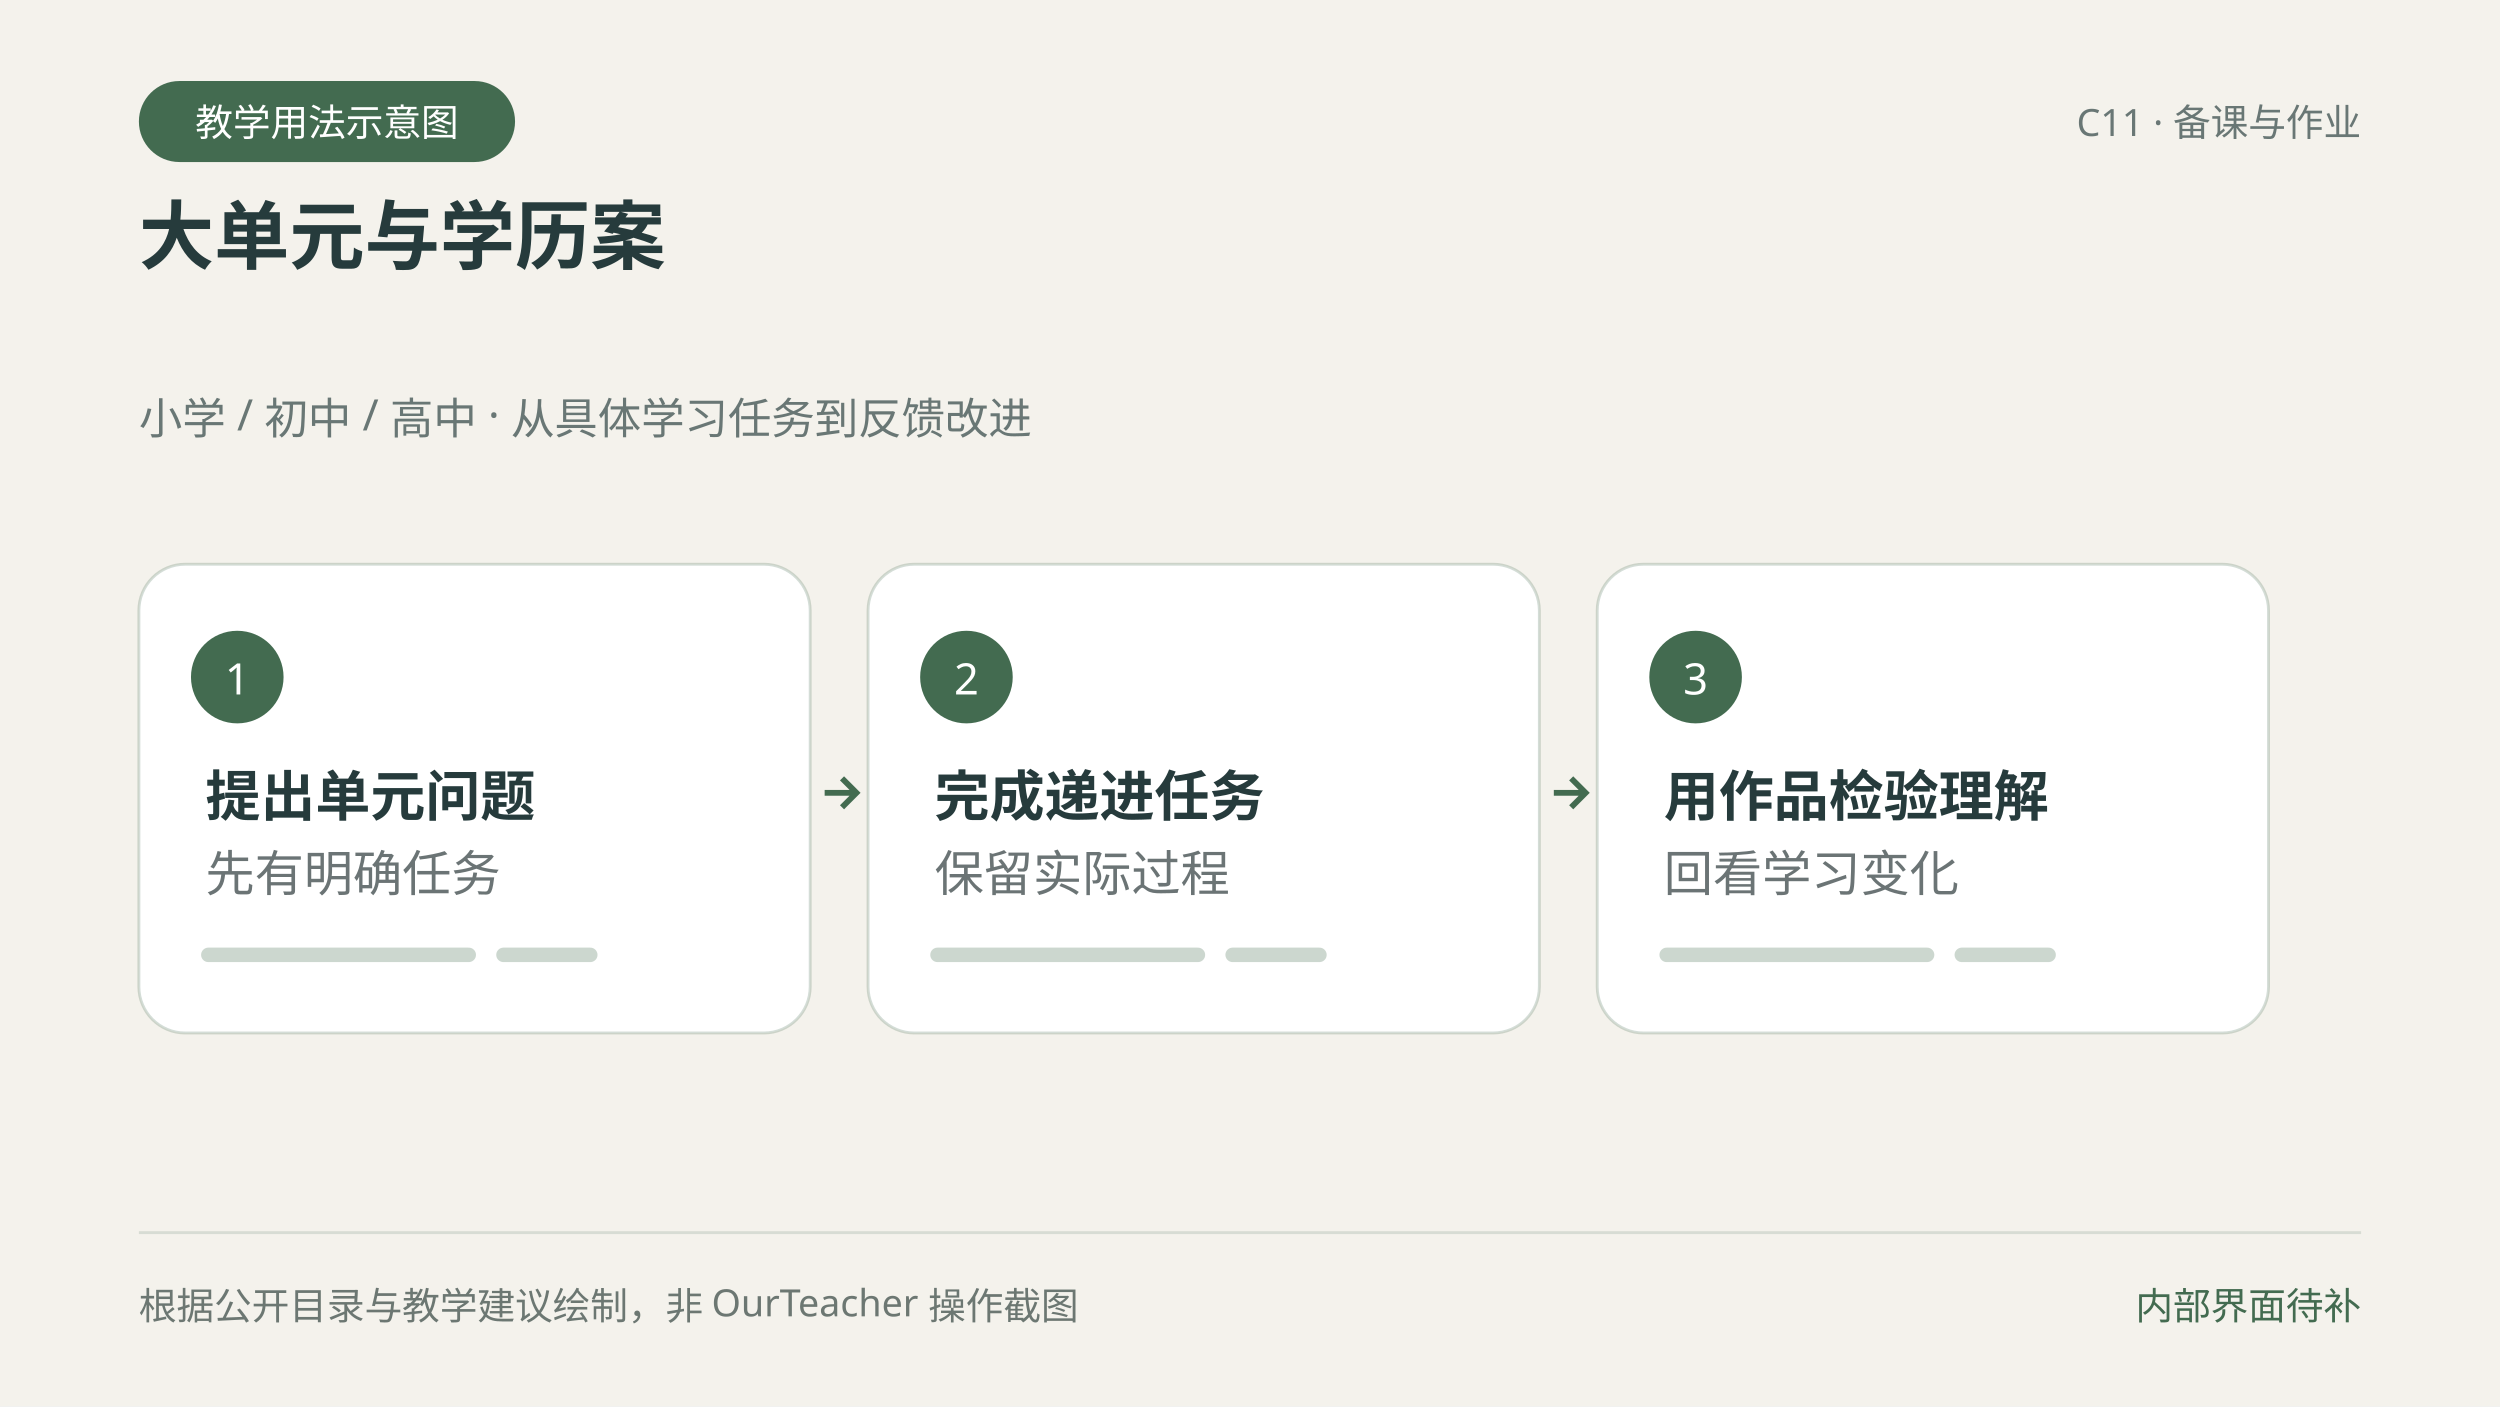
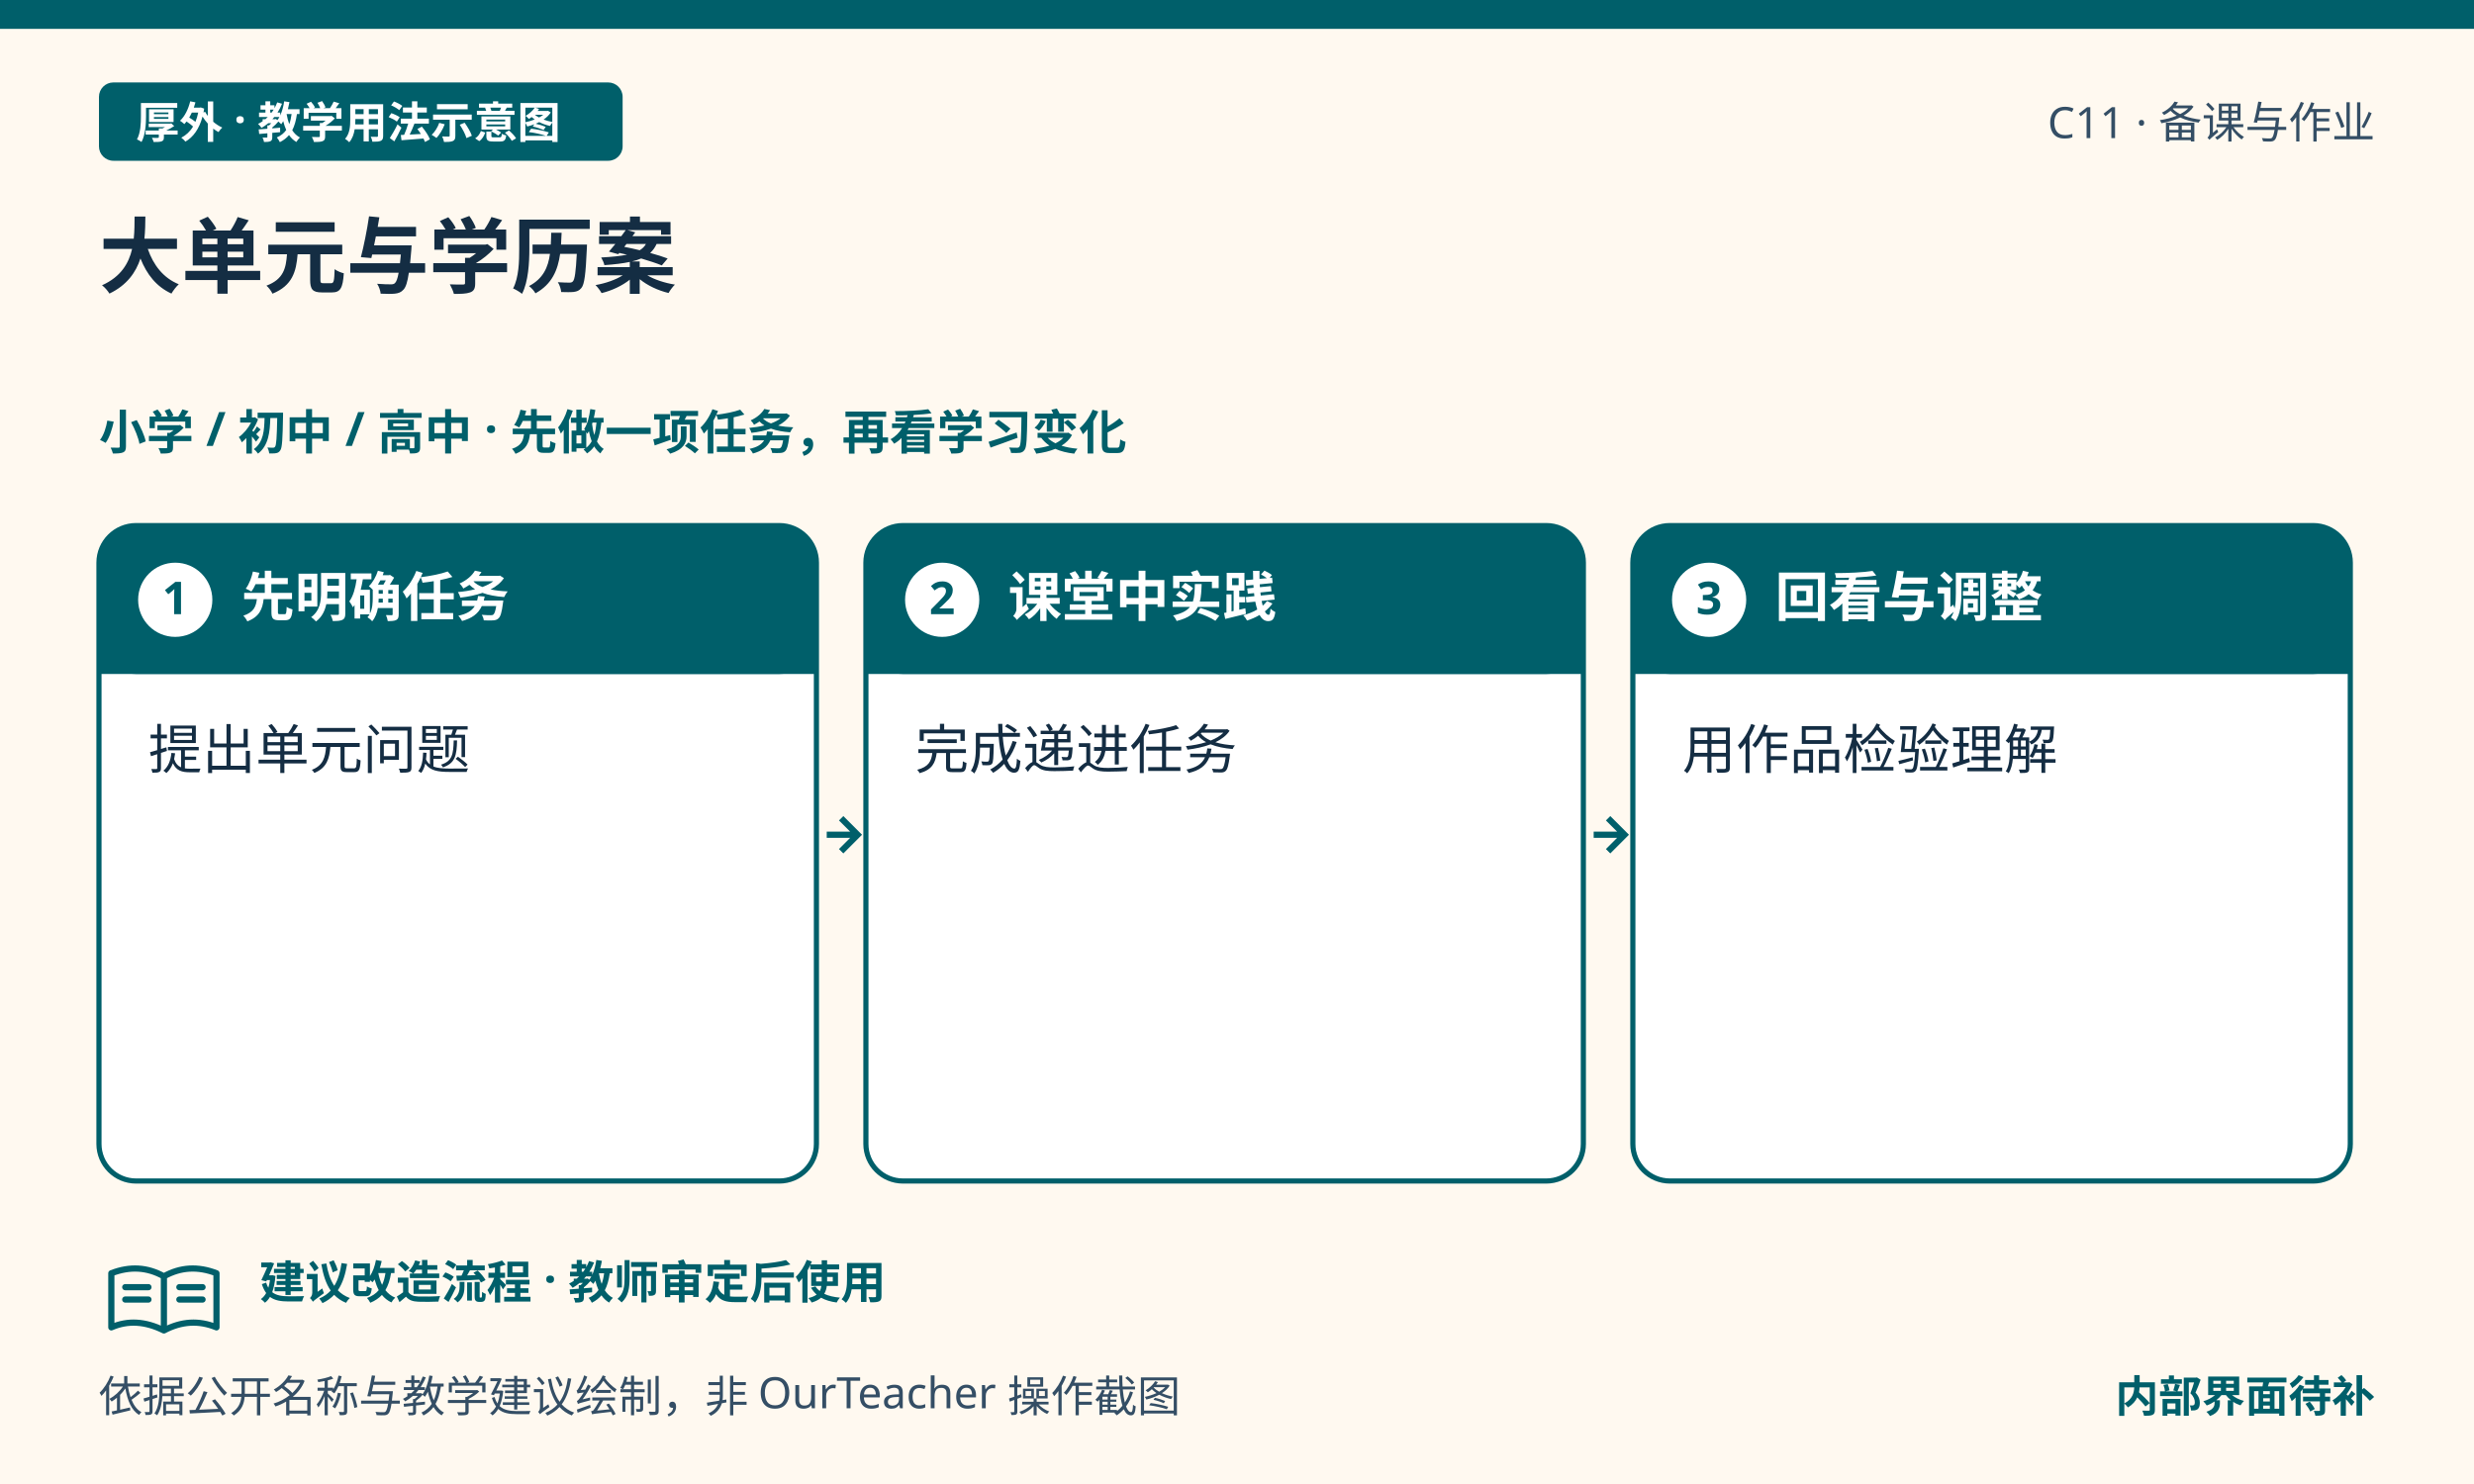
- <svg xmlns="http://www.w3.org/2000/svg" width="864" height="486" viewBox="0 0 864 486" role="img" aria-label="大单元与学历案教学用法示意图">
-   <rect width="864" height="486" fill="#f4f2ec" />
-   <g font-family="Microsoft YaHei" fill="#263b3c">
-     <rect x="48" y="28" width="130" height="28" rx="14" fill="#436b50" />
-     <text x="113" y="47" text-anchor="middle" fill="white" font-size="13">教学用法示意图</text>
-     <text x="816" y="47" text-anchor="end" font-size="13" fill="#697775">C11 · 备课与作业</text>
-     <text x="48" y="91" font-size="26" font-weight="700">大单元与学历案</text>
-     <text x="48" y="150" font-size="15" fill="#697775">小学 / 初中 / 高中 · 从具体学习任务到反馈改进</text>
+ <svg xmlns="http://www.w3.org/2000/svg" width="1200" height="720" viewBox="0 0 1200 720" role="img" aria-label="大单元与学历案：厚外教学用法示意图，非产品截图">
+   <rect width="1200" height="720" fill="#fff9f0" />
+   <rect width="1200" height="14" fill="#005f6a" />
+   <g font-family="Microsoft YaHei" fill="#142d43">
+     <rect x="48" y="40" width="254" height="38" rx="7" fill="#005f6a" />
+     <text x="66" y="67" font-size="21" font-weight="700" fill="white">厚外 · 教学用法示意图</text>
+     <text x="1152" y="67" text-anchor="end" font-size="21" fill="#344e65">C11 · 备课与作业</text>
+     <text x="48" y="139" font-size="40" font-weight="700" fill="#142d43">大单元与学历案</text>
+     <text x="48" y="218" font-size="23" font-weight="700" fill="#005f6a">小学 / 初中 / 高中 · 先做一项任务，再看学习变化</text>
    <g>
-       <rect x="48" y="195" width="232" height="162" rx="16" fill="white" stroke="#436b50" stroke-opacity=".23" />
-       <circle cx="82" cy="234" r="16" fill="#436b50" />
-       <text x="82" y="240" text-anchor="middle" fill="white" font-size="15">1</text>
-       <text x="71" y="282" font-size="19" font-weight="700">提出单元问题</text>
-       <text x="71" y="308" font-size="17" fill="#6b7475">先有明确任务</text>
-       <path d="M 72 330 h 90 m 12 0 h 30" stroke="#436b50" stroke-opacity=".27" stroke-width="5" stroke-linecap="round" />
+       <rect x="48" y="255" width="348" height="318" rx="18" fill="#ffffff" stroke="#005f6a" stroke-width="2.5" />
+       <rect x="48" y="255" width="348" height="72" rx="18" fill="#005f6a" />
+       <rect x="48" y="291" width="348" height="36" fill="#005f6a" />
+       <circle cx="85" cy="291" r="18" fill="white" />
+       <text x="85" y="298" text-anchor="middle" font-size="22" font-weight="700" fill="#005f6a">1</text>
+       <text x="117" y="299" font-size="26" font-weight="700" fill="white">先明确任务</text>
+       <text x="72" y="373" font-size="26" font-weight="400" fill="#142d43">提出单元问题</text>
    </g>
-     <path d="M 285 274 h 10 m -4 -5 l 5 5 -5 5" fill="none" stroke="#436b50" stroke-width="2" />
+     <path d="M401 405 H415 M408 397 L416 405 L408 413" fill="none" stroke="#005f6a" stroke-width="3" />
    <g>
-       <rect x="300" y="195" width="232" height="162" rx="16" fill="white" stroke="#436b50" stroke-opacity=".23" />
-       <circle cx="334" cy="234" r="16" fill="#436b50" />
-       <text x="334" y="240" text-anchor="middle" fill="white" font-size="15">2</text>
-       <text x="323" y="282" font-size="19" font-weight="700">完成递进任务</text>
-       <text x="323" y="308" font-size="17" fill="#6b7475">保留实际过程</text>
-       <path d="M 324 330 h 90 m 12 0 h 30" stroke="#436b50" stroke-opacity=".27" stroke-width="5" stroke-linecap="round" />
+       <rect x="420" y="255" width="348" height="318" rx="18" fill="#ffffff" stroke="#005f6a" stroke-width="2.5" />
+       <rect x="420" y="255" width="348" height="72" rx="18" fill="#005f6a" />
+       <rect x="420" y="291" width="348" height="36" fill="#005f6a" />
+       <circle cx="457" cy="291" r="18" fill="white" />
+       <text x="457" y="298" text-anchor="middle" font-size="22" font-weight="700" fill="#005f6a">2</text>
+       <text x="489" y="299" font-size="26" font-weight="700" fill="white">课堂中实践</text>
+       <text x="444" y="373" font-size="26" font-weight="400" fill="#142d43">完成递进任务</text>
    </g>
-     <path d="M 537 274 h 10 m -4 -5 l 5 5 -5 5" fill="none" stroke="#436b50" stroke-width="2" />
+     <path d="M773 405 H787 M780 397 L788 405 L780 413" fill="none" stroke="#005f6a" stroke-width="3" />
    <g>
-       <rect x="552" y="195" width="232" height="162" rx="16" fill="white" stroke="#436b50" stroke-opacity=".23" />
-       <circle cx="586" cy="234" r="16" fill="#436b50" />
-       <text x="586" y="240" text-anchor="middle" fill="white" font-size="15">3</text>
-       <text x="575" y="282" font-size="19" font-weight="700">用作品检验理解</text>
-       <text x="575" y="308" font-size="17" fill="#6b7475">回看学习变化</text>
-       <path d="M 576 330 h 90 m 12 0 h 30" stroke="#436b50" stroke-opacity=".27" stroke-width="5" stroke-linecap="round" />
+       <rect x="792" y="255" width="348" height="318" rx="18" fill="#ffffff" stroke="#005f6a" stroke-width="2.5" />
+       <rect x="792" y="255" width="348" height="72" rx="18" fill="#005f6a" />
+       <rect x="792" y="291" width="348" height="36" fill="#005f6a" />
+       <circle cx="829" cy="291" r="18" fill="white" />
+       <text x="829" y="298" text-anchor="middle" font-size="22" font-weight="700" fill="#005f6a">3</text>
+       <text x="861" y="299" font-size="26" font-weight="700" fill="white">回看与调整</text>
+       <text x="816" y="373" font-size="26" font-weight="400" fill="#142d43">用作品检验理解</text>
    </g>
-     <path d="M48 426 H816" stroke="#d7dcd4" />
-     <text x="48" y="456" font-size="13" fill="#6c7772">根据公开目录与教学建议绘制，非 OurTeacher 操作截图</text>
-     <text x="816" y="456" text-anchor="end" font-size="13" fill="#436b50">内部界面待补</text>
+     <g transform="translate(48,608) scale(.75)">
+       <g fill="none" stroke="#005f6a" stroke-width="4" stroke-linecap="round" stroke-linejoin="round">
+         <path d="M8 13 Q26 6 42 15 V50 Q24 41 8 48 Z M42 15 Q58 6 76 13 V48 Q59 41 42 50 Z M17 22 L32 22 M17 30 L32 30 M52 22 L67 22 M52 30 L67 30" />
+       </g>
+     </g>
+     <text x="126" y="630" font-size="22" font-weight="700" fill="#005f6a">建议改造流程 · 教师审定后使用</text>
+     <text x="48" y="685" font-size="21" fill="#344e65">依据公开名称与教学建议绘制，非 OurTeacher 操作截图</text>
+     <text x="1152" y="685" text-anchor="end" font-size="21" font-weight="700" fill="#005f6a">内部界面待补</text>
  </g>
</svg>
